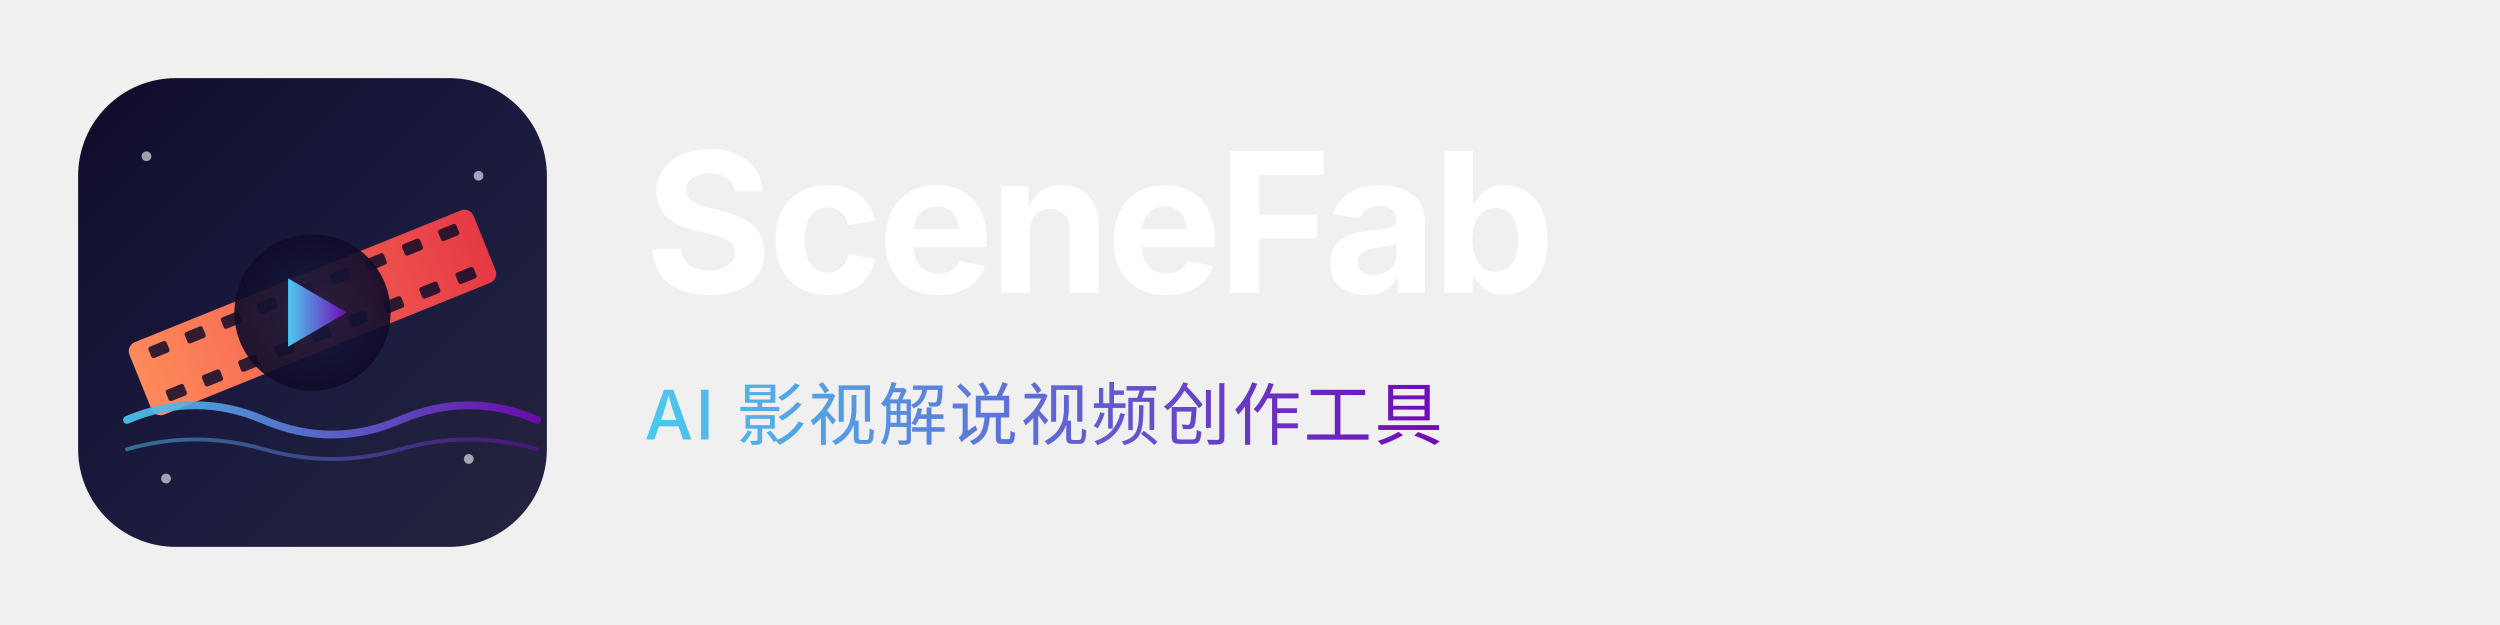
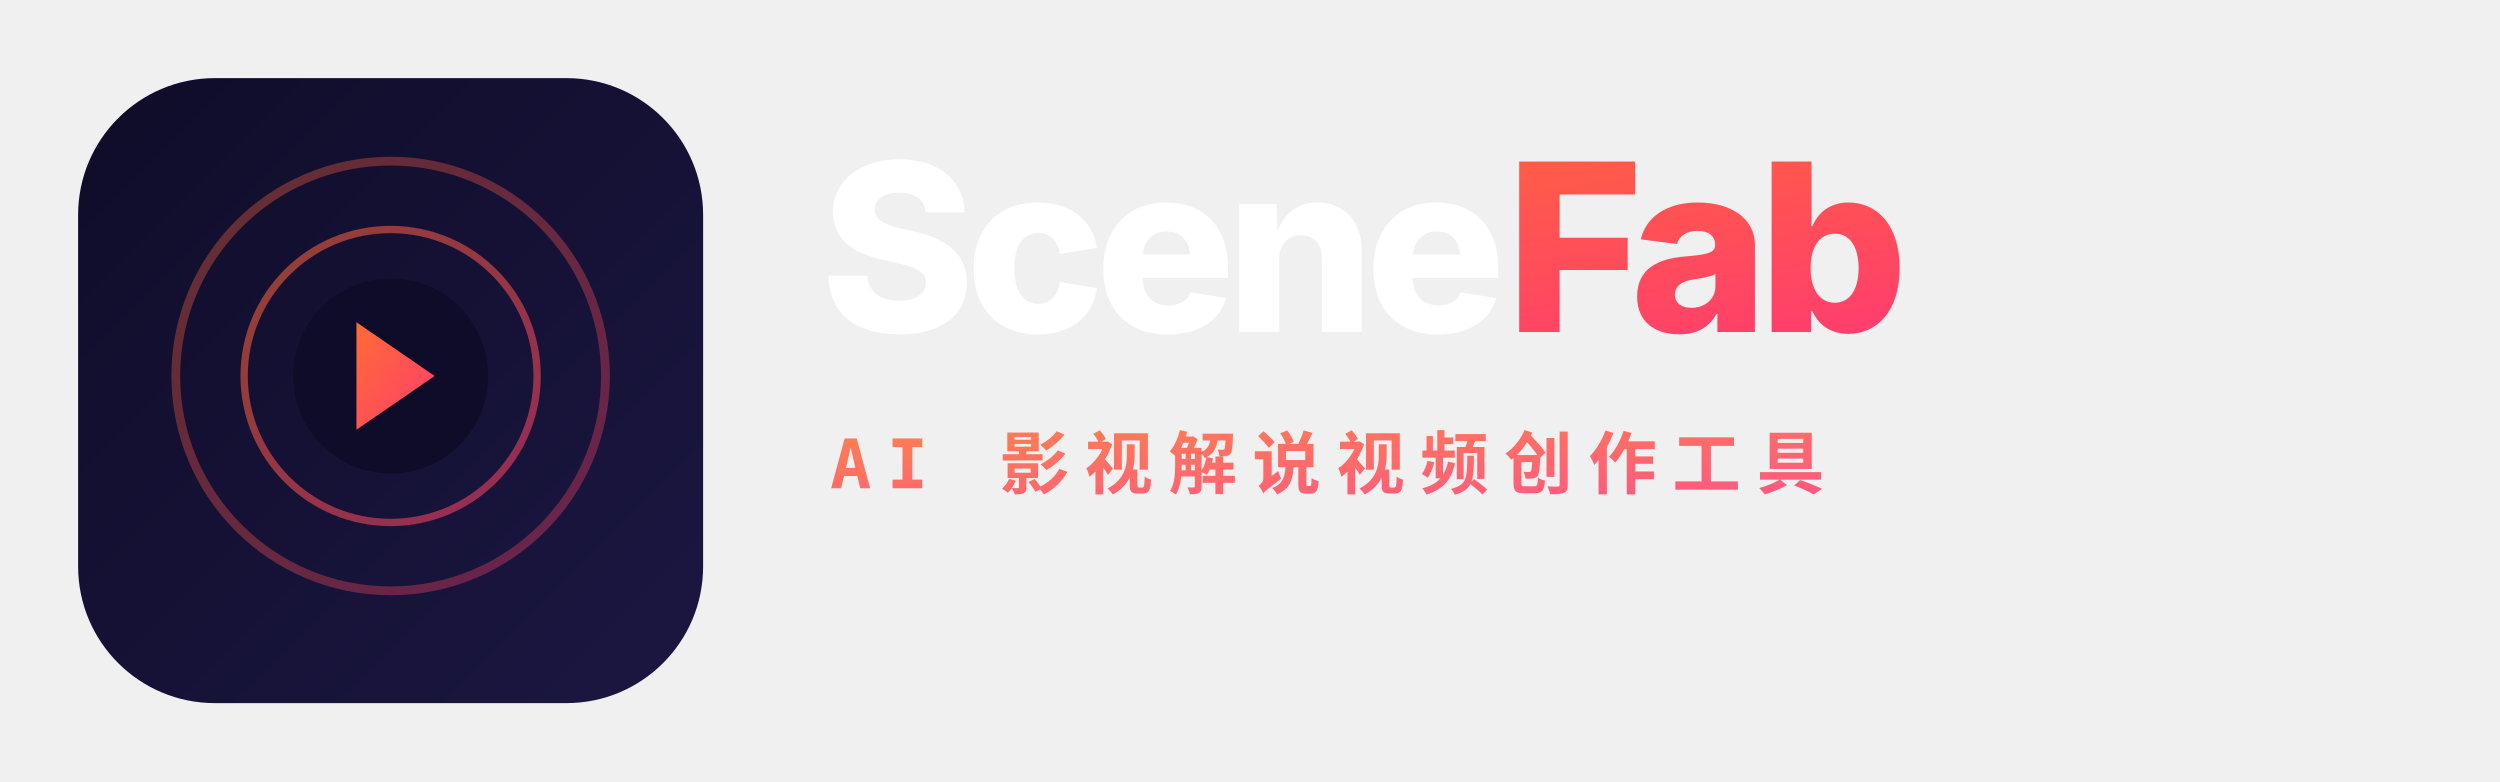
- <svg xmlns="http://www.w3.org/2000/svg" viewBox="0 0 512 128" role="img" aria-label="SceneFab - AI 影视解说视频创作工具">
+ <svg xmlns="http://www.w3.org/2000/svg" viewBox="0 0 512 160" role="img" aria-label="SceneFab - AI 影视解说视频创作工具">
  <defs>
-     <linearGradient id="bgGradH" x1="0%" y1="0%" x2="100%" y2="100%">
-       <stop offset="0%" stop-color="#0f0c29" />
-       <stop offset="50%" stop-color="#1a1a3e" />
-       <stop offset="100%" stop-color="#24243e" />
+     <linearGradient id="bgH" x1="0%" y1="0%" x2="100%" y2="100%">
+       <stop offset="0%" stop-color="#0F0C29" />
+       <stop offset="100%" stop-color="#1B1742" />
    </linearGradient>
-     <linearGradient id="filmGradH" x1="0%" y1="0%" x2="100%" y2="0%">
-       <stop offset="0%" stop-color="#ff8a5b" />
-       <stop offset="100%" stop-color="#e63946" />
+     <linearGradient id="accentH" x1="0%" y1="0%" x2="100%" y2="100%">
+       <stop offset="0%" stop-color="#FF6B35" />
+       <stop offset="100%" stop-color="#FF3D6E" />
    </linearGradient>
-     <linearGradient id="aiGradH" x1="0%" y1="0%" x2="100%" y2="0%">
-       <stop offset="0%" stop-color="#4cc9f0" />
-       <stop offset="100%" stop-color="#7209b7" />
-     </linearGradient>
-     <radialGradient id="discGradH" cx="50%" cy="50%" r="50%">
-       <stop offset="0%" stop-color="#1a1a3e" />
-       <stop offset="100%" stop-color="#0f0c29" />
-     </radialGradient>
  </defs>
  <g transform="translate(16 16)">
-     <rect width="96" height="96" rx="20" fill="url(#bgGradH)" />
-     <g fill="#ffffff" opacity="0.6">
-       <circle cx="14" cy="16" r="1" />
-       <circle cx="82" cy="20" r="1" />
-       <circle cx="18" cy="82" r="1" />
-       <circle cx="80" cy="78" r="1" />
+     <rect width="128" height="128" rx="28" fill="url(#bgH)" />
+     <circle cx="64" cy="61" r="44" fill="none" stroke="url(#accentH)" stroke-width="1.8" opacity="0.35" />
+     <g stroke="url(#accentH)" stroke-width="1.5" stroke-linecap="round" opacity="0.5">
+       <line x1="64" y1="14" x2="64" y2="20" />
+       <line x1="64" y1="102" x2="64" y2="108" />
+       <line x1="17" y1="61" x2="23" y2="61" />
+       <line x1="105" y1="61" x2="111" y2="61" />
    </g>
-     <g transform="rotate(-22 48 48)">
-       <rect x="10" y="40" width="76" height="16" fill="url(#filmGradH)" rx="2" />
-       <g fill="#0f0c29" opacity="0.85">
-         <rect x="14" y="42" width="4" height="2.5" rx="0.5" />
-         <rect x="22" y="42" width="4" height="2.5" rx="0.5" />
-         <rect x="30" y="42" width="4" height="2.5" rx="0.5" />
-         <rect x="38" y="42" width="4" height="2.5" rx="0.5" />
-         <rect x="46" y="42" width="4" height="2.5" rx="0.5" />
-         <rect x="54" y="42" width="4" height="2.5" rx="0.5" />
-         <rect x="62" y="42" width="4" height="2.5" rx="0.5" />
-         <rect x="70" y="42" width="4" height="2.5" rx="0.5" />
-         <rect x="78" y="42" width="4" height="2.5" rx="0.5" />
-       </g>
-       <g fill="#0f0c29" opacity="0.85">
-         <rect x="14" y="51.5" width="4" height="2.5" rx="0.5" />
-         <rect x="22" y="51.5" width="4" height="2.5" rx="0.5" />
-         <rect x="30" y="51.5" width="4" height="2.5" rx="0.5" />
-         <rect x="38" y="51.5" width="4" height="2.5" rx="0.5" />
-         <rect x="46" y="51.5" width="4" height="2.5" rx="0.5" />
-         <rect x="54" y="51.5" width="4" height="2.5" rx="0.5" />
-         <rect x="62" y="51.5" width="4" height="2.5" rx="0.5" />
-         <rect x="70" y="51.5" width="4" height="2.5" rx="0.5" />
-         <rect x="78" y="51.5" width="4" height="2.5" rx="0.5" />
-       </g>
-     </g>
-     <path d="M 10 70 Q 24 64 38 70 T 66 70 T 94 70" stroke="url(#aiGradH)" stroke-width="1.6" stroke-linecap="round" fill="none" opacity="0.9" />
-     <path d="M 10 76 Q 24 72 38 76 T 66 76 T 94 76" stroke="url(#aiGradH)" stroke-width="0.8" stroke-linecap="round" fill="none" opacity="0.5" />
-     <g transform="translate(48 48)">
-       <circle r="16" fill="url(#discGradH)" opacity="0.92" />
-       <path d="M -5 -7 L 7 0 L -5 7 Z" fill="url(#aiGradH)" />
-     </g>
+     <circle cx="64" cy="61" r="30" fill="none" stroke="url(#accentH)" stroke-width="1.5" opacity="0.55" />
+     <circle cx="64" cy="61" r="20" fill="#0F0C29" opacity="0.95" />
+     <path d="M 57 50 L 73 61 L 57 72 Z" fill="url(#accentH)" />
  </g>
-   <g transform="translate(132 0)">
-     <text x="0" y="60" font-family="Inter, -apple-system, BlinkMacSystemFont, 'Segoe UI', 'PingFang SC', 'Hiragino Sans GB', sans-serif" font-size="40" font-weight="700" fill="#ffffff" letter-spacing="-1">SceneFab</text>
-     <text x="0" y="90" font-family="Inter, -apple-system, BlinkMacSystemFont, 'Segoe UI', 'PingFang SC', 'Hiragino Sans GB', sans-serif" font-size="14" font-weight="500" fill="url(#aiGradH)" letter-spacing="0.5">AI 影视解说视频创作工具</text>
+   <g transform="translate(168 0)">
+     <text x="0" y="68" font-family="Inter, 'Helvetica Neue', Helvetica, Arial, 'PingFang SC', 'Microsoft YaHei', sans-serif" font-size="48" font-weight="800" fill="#FFFFFF" letter-spacing="-2">Scene<tspan fill="url(#accentH)">Fab</tspan>
+     </text>
+     <text x="2" y="100" font-family="'SF Mono', 'JetBrains Mono', 'Fira Code', 'Cascadia Code', monospace" font-size="14" font-weight="600" fill="url(#accentH)" letter-spacing="3.2" opacity="0.85">AI 影视解说视频创作工具</text>
  </g>
</svg>
